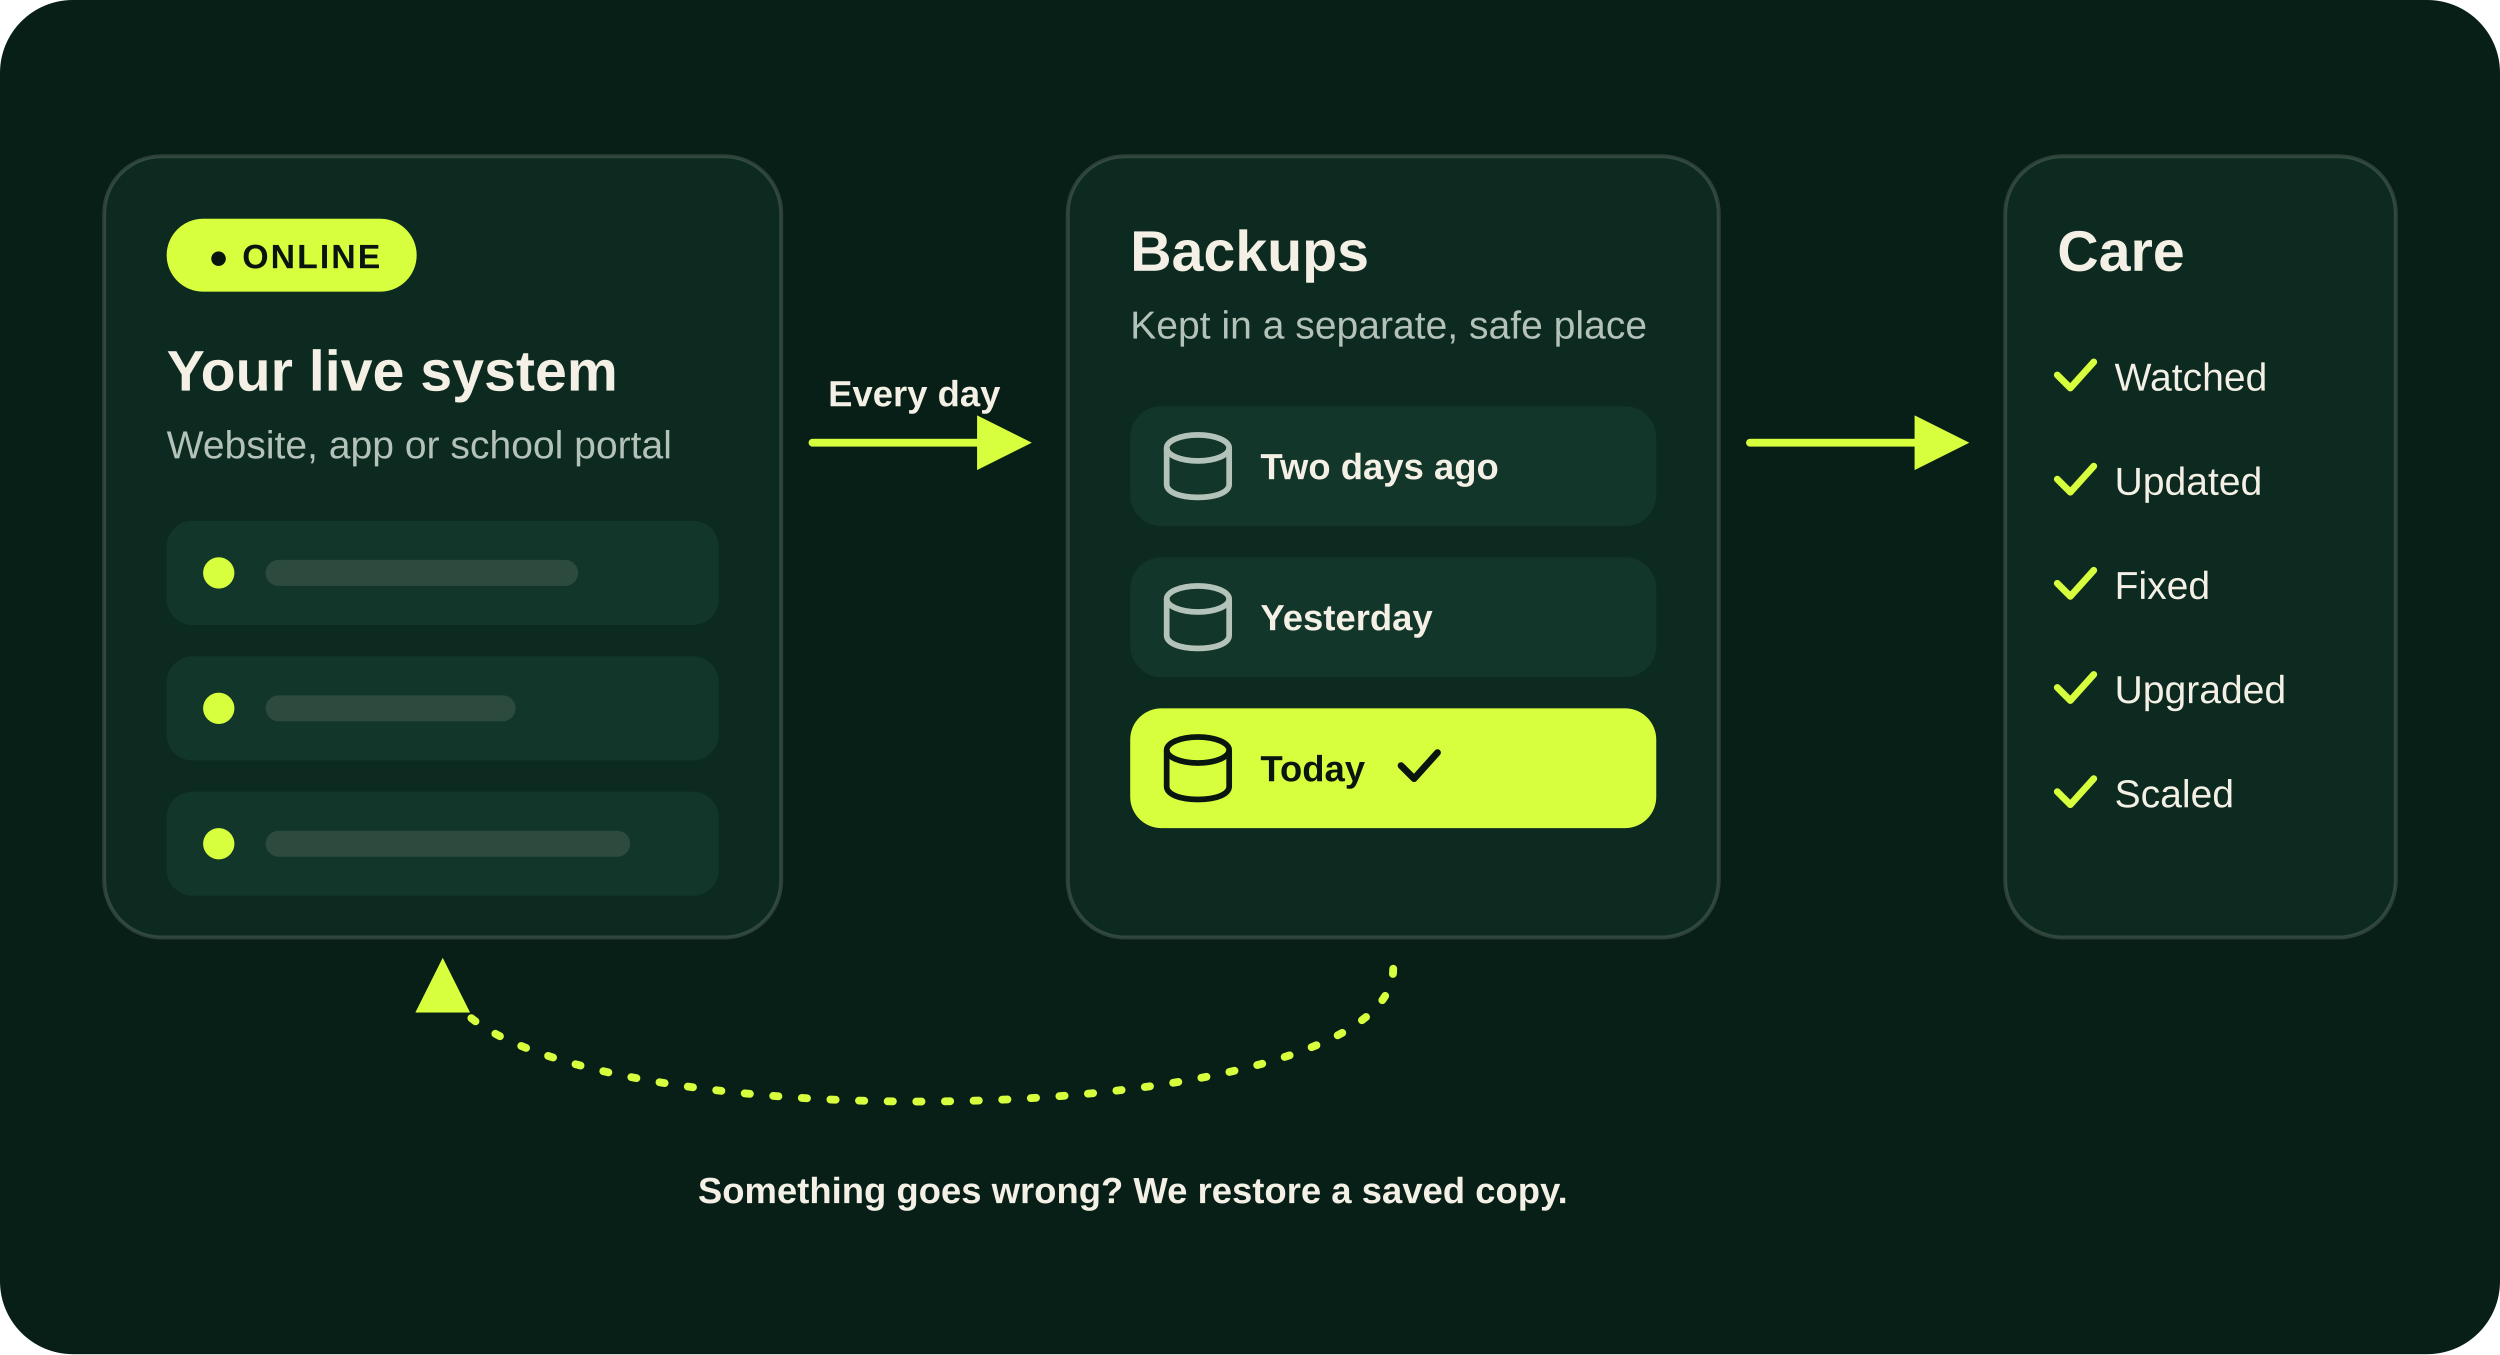
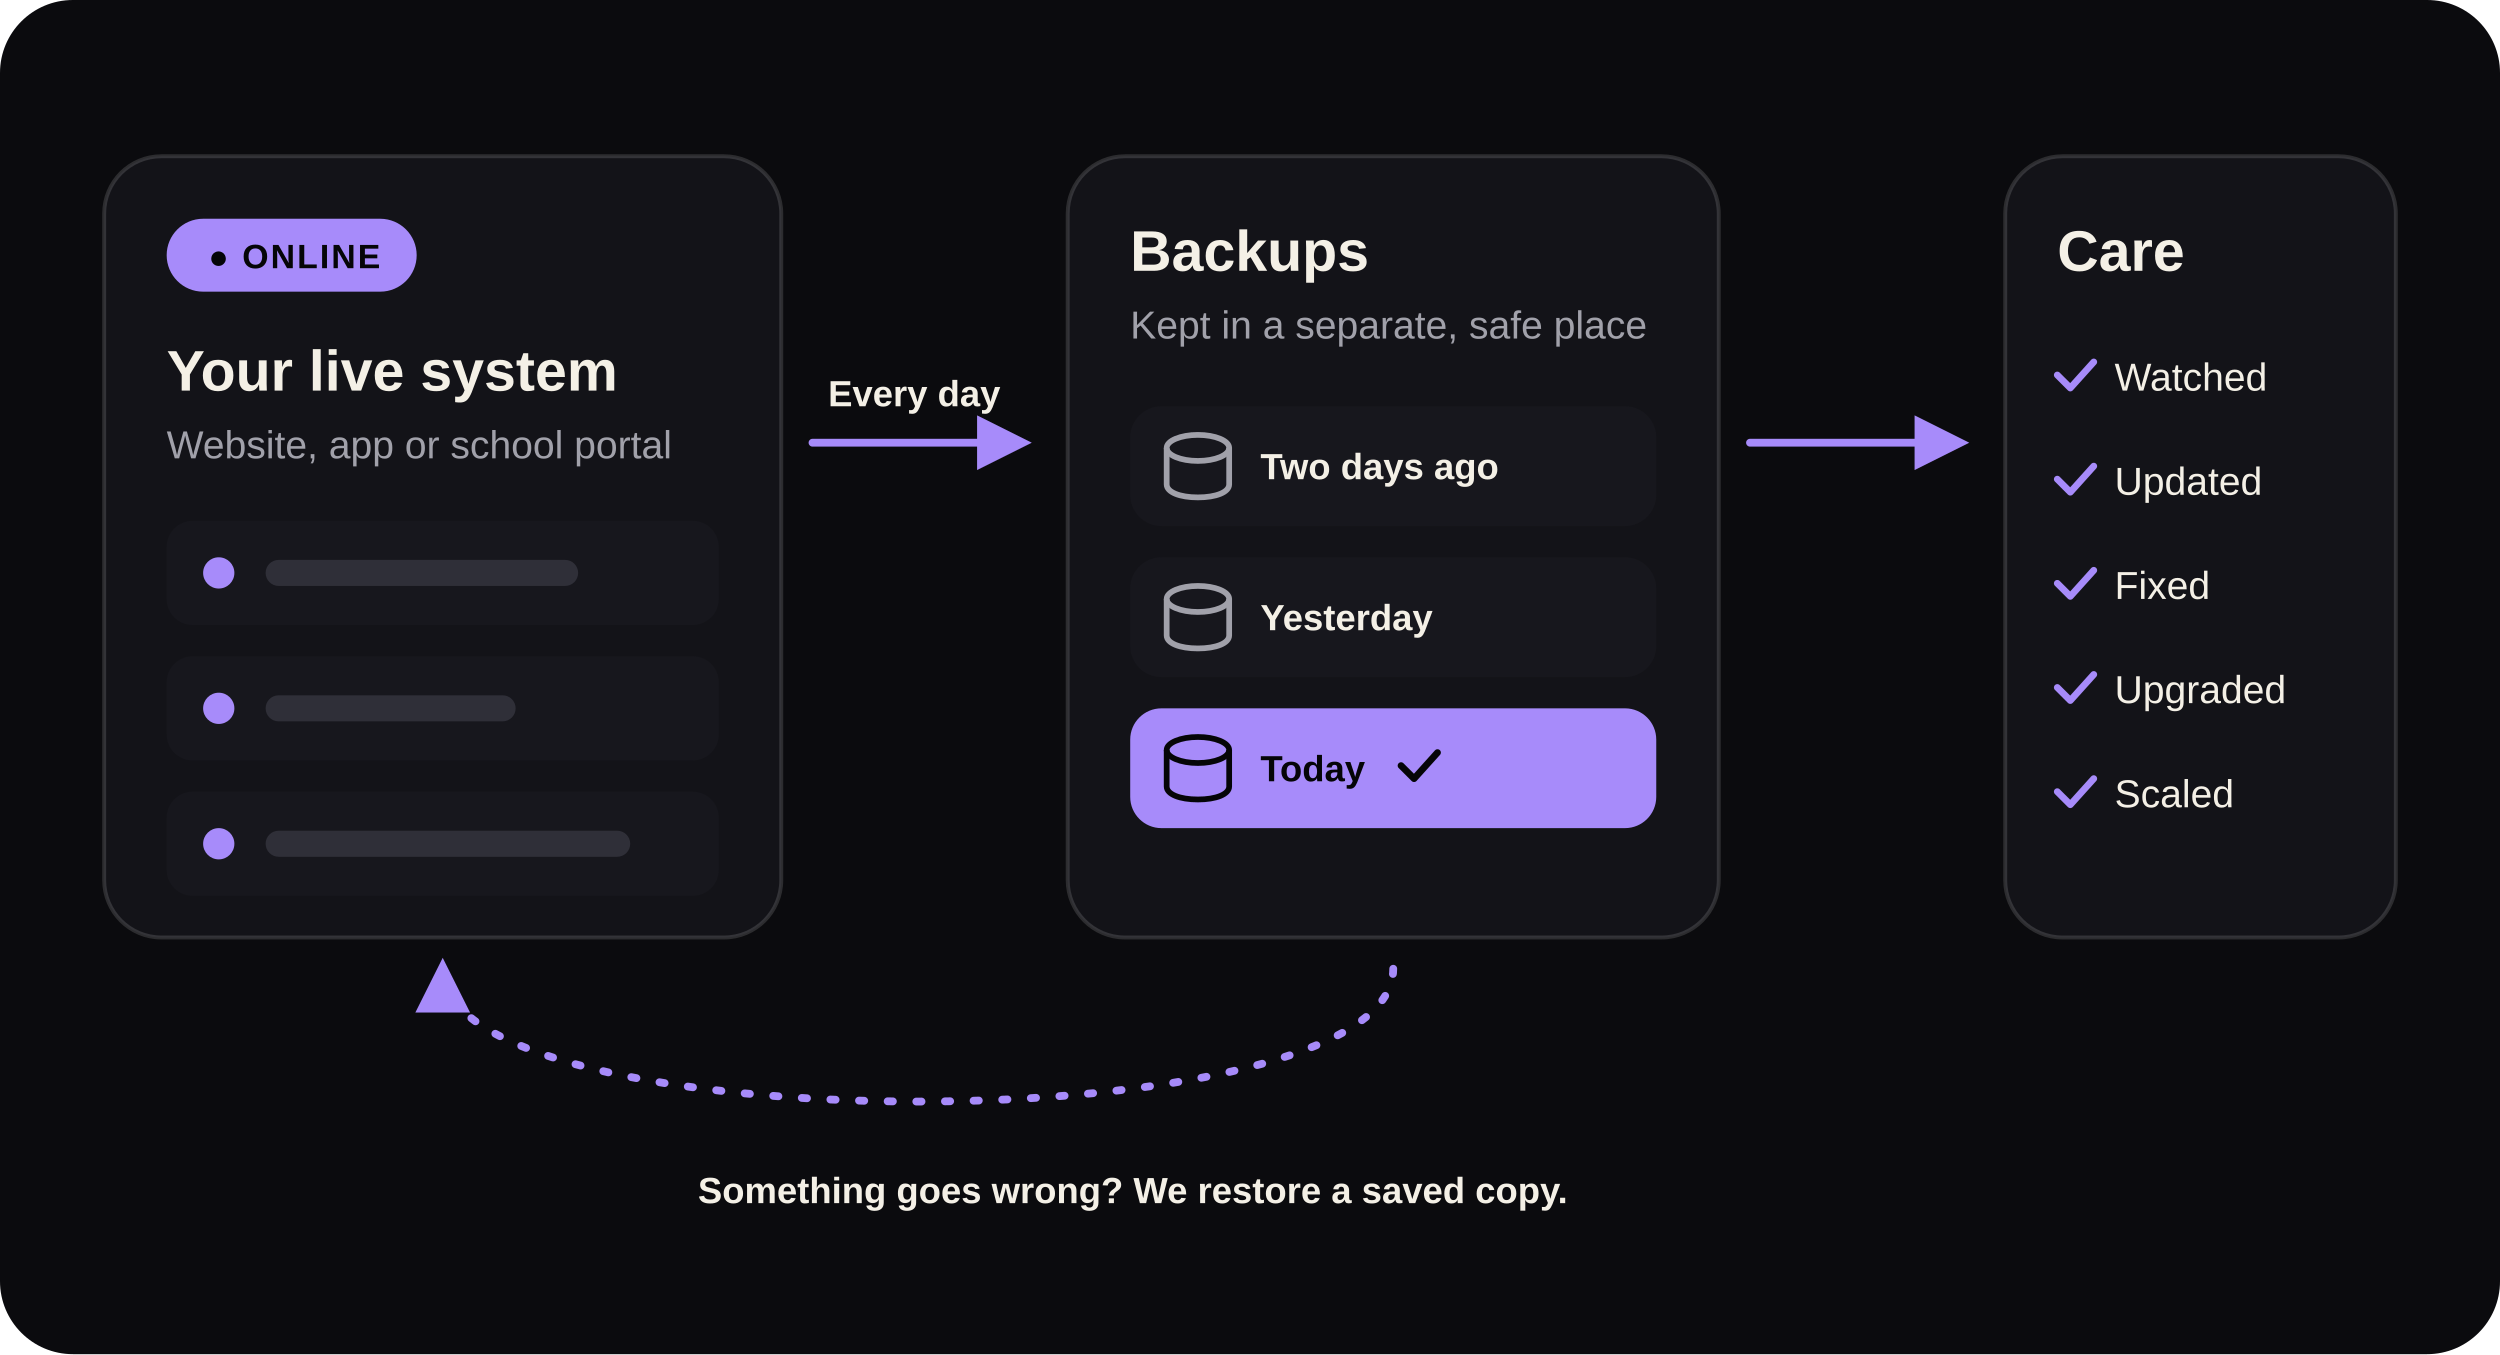
<svg xmlns="http://www.w3.org/2000/svg" viewBox="0 0 960 520" role="img" aria-labelledby="t d">
  <defs>
    <style>
      .h{font:700 22px Arial,Helvetica,sans-serif;fill:#f4f0e6}
-       .s{font:400 15px Arial,Helvetica,sans-serif;fill:#b4c3b9}
-       .k{font:700 13px Arial,Helvetica,sans-serif;fill:#09160f;letter-spacing:.06em}
+       .s{font:400 15px Arial,Helvetica,sans-serif;fill:#a1a1aa}
+       .k{font:700 13px Arial,Helvetica,sans-serif;fill:#050507;letter-spacing:.06em}
      .m{font:700 14px Arial,Helvetica,sans-serif;fill:#f4f0e6}
-       .card{fill:#0d2a20;stroke:rgba(244,240,230,.16);stroke-width:1.5}
-       .ln{stroke:#d8ff3e;stroke-width:3;fill:none;stroke-linecap:round}
+       .card{fill:#131318;stroke:rgba(255,255,255,.14);stroke-width:1.5}
+       .ln{stroke:#a78bfa;stroke-width:3;fill:none;stroke-linecap:round}
    </style>
    <marker id="a" viewBox="0 0 10 10" refX="8" refY="5" markerWidth="7" markerHeight="7" orient="auto">
-       <path d="M0 0L10 5L0 10z" fill="#d8ff3e" />
+       <path d="M0 0L10 5L0 10z" fill="#a78bfa" />
    </marker>
  </defs>
-   <rect width="960" height="520" rx="28" fill="#071f17" />
+   <rect width="960" height="520" rx="28" fill="#0b0b0e" />
  <rect class="card" x="40" y="60" width="260" height="300" rx="22" />
-   <rect x="64" y="84" width="96" height="28" rx="14" fill="#d8ff3e" />
+   <rect x="64" y="84" width="96" height="28" rx="14" fill="#a78bfa" />
  <text class="k" x="80" y="103">● ONLINE</text>
  <text class="h" x="64" y="150">Your live system</text>
  <text class="s" x="64" y="176">Website, app or school portal</text>
  <g transform="translate(64 200)">
-     <rect width="212" height="40" rx="10" fill="#123629" />
-     <circle cx="20" cy="20" r="6" fill="#d8ff3e" />
-     <rect x="38" y="15" width="120" height="10" rx="5" fill="#2c4a3d" />
-     <rect y="52" width="212" height="40" rx="10" fill="#123629" />
-     <circle cx="20" cy="72" r="6" fill="#d8ff3e" />
-     <rect x="38" y="67" width="96" height="10" rx="5" fill="#2c4a3d" />
-     <rect y="104" width="212" height="40" rx="10" fill="#123629" />
-     <circle cx="20" cy="124" r="6" fill="#d8ff3e" />
-     <rect x="38" y="119" width="140" height="10" rx="5" fill="#2c4a3d" />
+     <rect width="212" height="40" rx="10" fill="#17171d" />
+     <circle cx="20" cy="20" r="6" fill="#a78bfa" />
+     <rect x="38" y="15" width="120" height="10" rx="5" fill="#2f2f38" />
+     <rect y="52" width="212" height="40" rx="10" fill="#17171d" />
+     <circle cx="20" cy="72" r="6" fill="#a78bfa" />
+     <rect x="38" y="67" width="96" height="10" rx="5" fill="#2f2f38" />
+     <rect y="104" width="212" height="40" rx="10" fill="#17171d" />
+     <circle cx="20" cy="124" r="6" fill="#a78bfa" />
+     <rect x="38" y="119" width="140" height="10" rx="5" fill="#2f2f38" />
  </g>
  <path class="ln" d="M312 170 H392" marker-end="url(#a)" />
  <text class="m" x="318" y="156">Every day</text>
  <rect class="card" x="410" y="60" width="250" height="300" rx="22" />
  <text class="h" x="434" y="104">Backups</text>
  <text class="s" x="434" y="130">Kept in a separate, safe place</text>
  <g font-family="Arial,Helvetica,sans-serif">
-     <rect x="434" y="156" width="202" height="46" rx="12" fill="#123629" />
-     <rect x="434" y="214" width="202" height="46" rx="12" fill="#123629" />
-     <rect x="434" y="272" width="202" height="46" rx="12" fill="#d8ff3e" />
+     <rect x="434" y="156" width="202" height="46" rx="12" fill="#17171d" />
+     <rect x="434" y="214" width="202" height="46" rx="12" fill="#17171d" />
+     <rect x="434" y="272" width="202" height="46" rx="12" fill="#a78bfa" />
  </g>
  <g fill="none" stroke-width="2.2">
-     <ellipse cx="460" cy="172" rx="12" ry="5" stroke="#b4c3b9" />
-     <path d="M448 172v14c0 3 5 5 12 5s12-2 12-5v-14" stroke="#b4c3b9" />
-     <ellipse cx="460" cy="230" rx="12" ry="5" stroke="#b4c3b9" />
-     <path d="M448 230v14c0 3 5 5 12 5s12-2 12-5v-14" stroke="#b4c3b9" />
-     <ellipse cx="460" cy="288" rx="12" ry="5" stroke="#09160f" />
-     <path d="M448 288v14c0 3 5 5 12 5s12-2 12-5v-14" stroke="#09160f" />
+     <ellipse cx="460" cy="172" rx="12" ry="5" stroke="#a1a1aa" />
+     <path d="M448 172v14c0 3 5 5 12 5s12-2 12-5v-14" stroke="#a1a1aa" />
+     <ellipse cx="460" cy="230" rx="12" ry="5" stroke="#a1a1aa" />
+     <path d="M448 230v14c0 3 5 5 12 5s12-2 12-5v-14" stroke="#a1a1aa" />
+     <ellipse cx="460" cy="288" rx="12" ry="5" stroke="#050507" />
+     <path d="M448 288v14c0 3 5 5 12 5s12-2 12-5v-14" stroke="#050507" />
  </g>
  <text class="m" x="484" y="184">Two days ago</text>
  <text class="m" x="484" y="242">Yesterday</text>
  <text class="k" x="484" y="300" style="font-size:14px;letter-spacing:0">Today</text>
-   <path d="M538 294l5 5 9-10" stroke="#09160f" stroke-width="2.6" fill="none" stroke-linecap="round" stroke-linejoin="round" />
+   <path d="M538 294l5 5 9-10" stroke="#050507" stroke-width="2.6" fill="none" stroke-linecap="round" stroke-linejoin="round" />
  <path class="ln" d="M535 372 C535 440 170 440 170 372" marker-end="url(#a)" stroke-dasharray="2 9" />
  <text class="m" x="268" y="462">Something goes wrong? We restore a saved copy.</text>
  <path class="ln" d="M672 170 H752" marker-end="url(#a)" />
  <rect class="card" x="770" y="60" width="150" height="300" rx="22" />
  <text class="h" x="790" y="104">Care</text>
  <g class="s" style="fill:#f4f0e6">
-     <path d="M790 144l5 5 9-10" stroke="#d8ff3e" stroke-width="2.6" fill="none" stroke-linecap="round" stroke-linejoin="round" />
+     <path d="M790 144l5 5 9-10" stroke="#a78bfa" stroke-width="2.6" fill="none" stroke-linecap="round" stroke-linejoin="round" />
    <text x="812" y="150">Watched</text>
-     <path d="M790 184l5 5 9-10" stroke="#d8ff3e" stroke-width="2.6" fill="none" stroke-linecap="round" stroke-linejoin="round" />
+     <path d="M790 184l5 5 9-10" stroke="#a78bfa" stroke-width="2.6" fill="none" stroke-linecap="round" stroke-linejoin="round" />
    <text x="812" y="190">Updated</text>
-     <path d="M790 224l5 5 9-10" stroke="#d8ff3e" stroke-width="2.6" fill="none" stroke-linecap="round" stroke-linejoin="round" />
+     <path d="M790 224l5 5 9-10" stroke="#a78bfa" stroke-width="2.6" fill="none" stroke-linecap="round" stroke-linejoin="round" />
    <text x="812" y="230">Fixed</text>
-     <path d="M790 264l5 5 9-10" stroke="#d8ff3e" stroke-width="2.6" fill="none" stroke-linecap="round" stroke-linejoin="round" />
+     <path d="M790 264l5 5 9-10" stroke="#a78bfa" stroke-width="2.6" fill="none" stroke-linecap="round" stroke-linejoin="round" />
    <text x="812" y="270">Upgraded</text>
-     <path d="M790 304l5 5 9-10" stroke="#d8ff3e" stroke-width="2.6" fill="none" stroke-linecap="round" stroke-linejoin="round" />
+     <path d="M790 304l5 5 9-10" stroke="#a78bfa" stroke-width="2.6" fill="none" stroke-linecap="round" stroke-linejoin="round" />
    <text x="812" y="310">Scaled</text>
  </g>
</svg>
